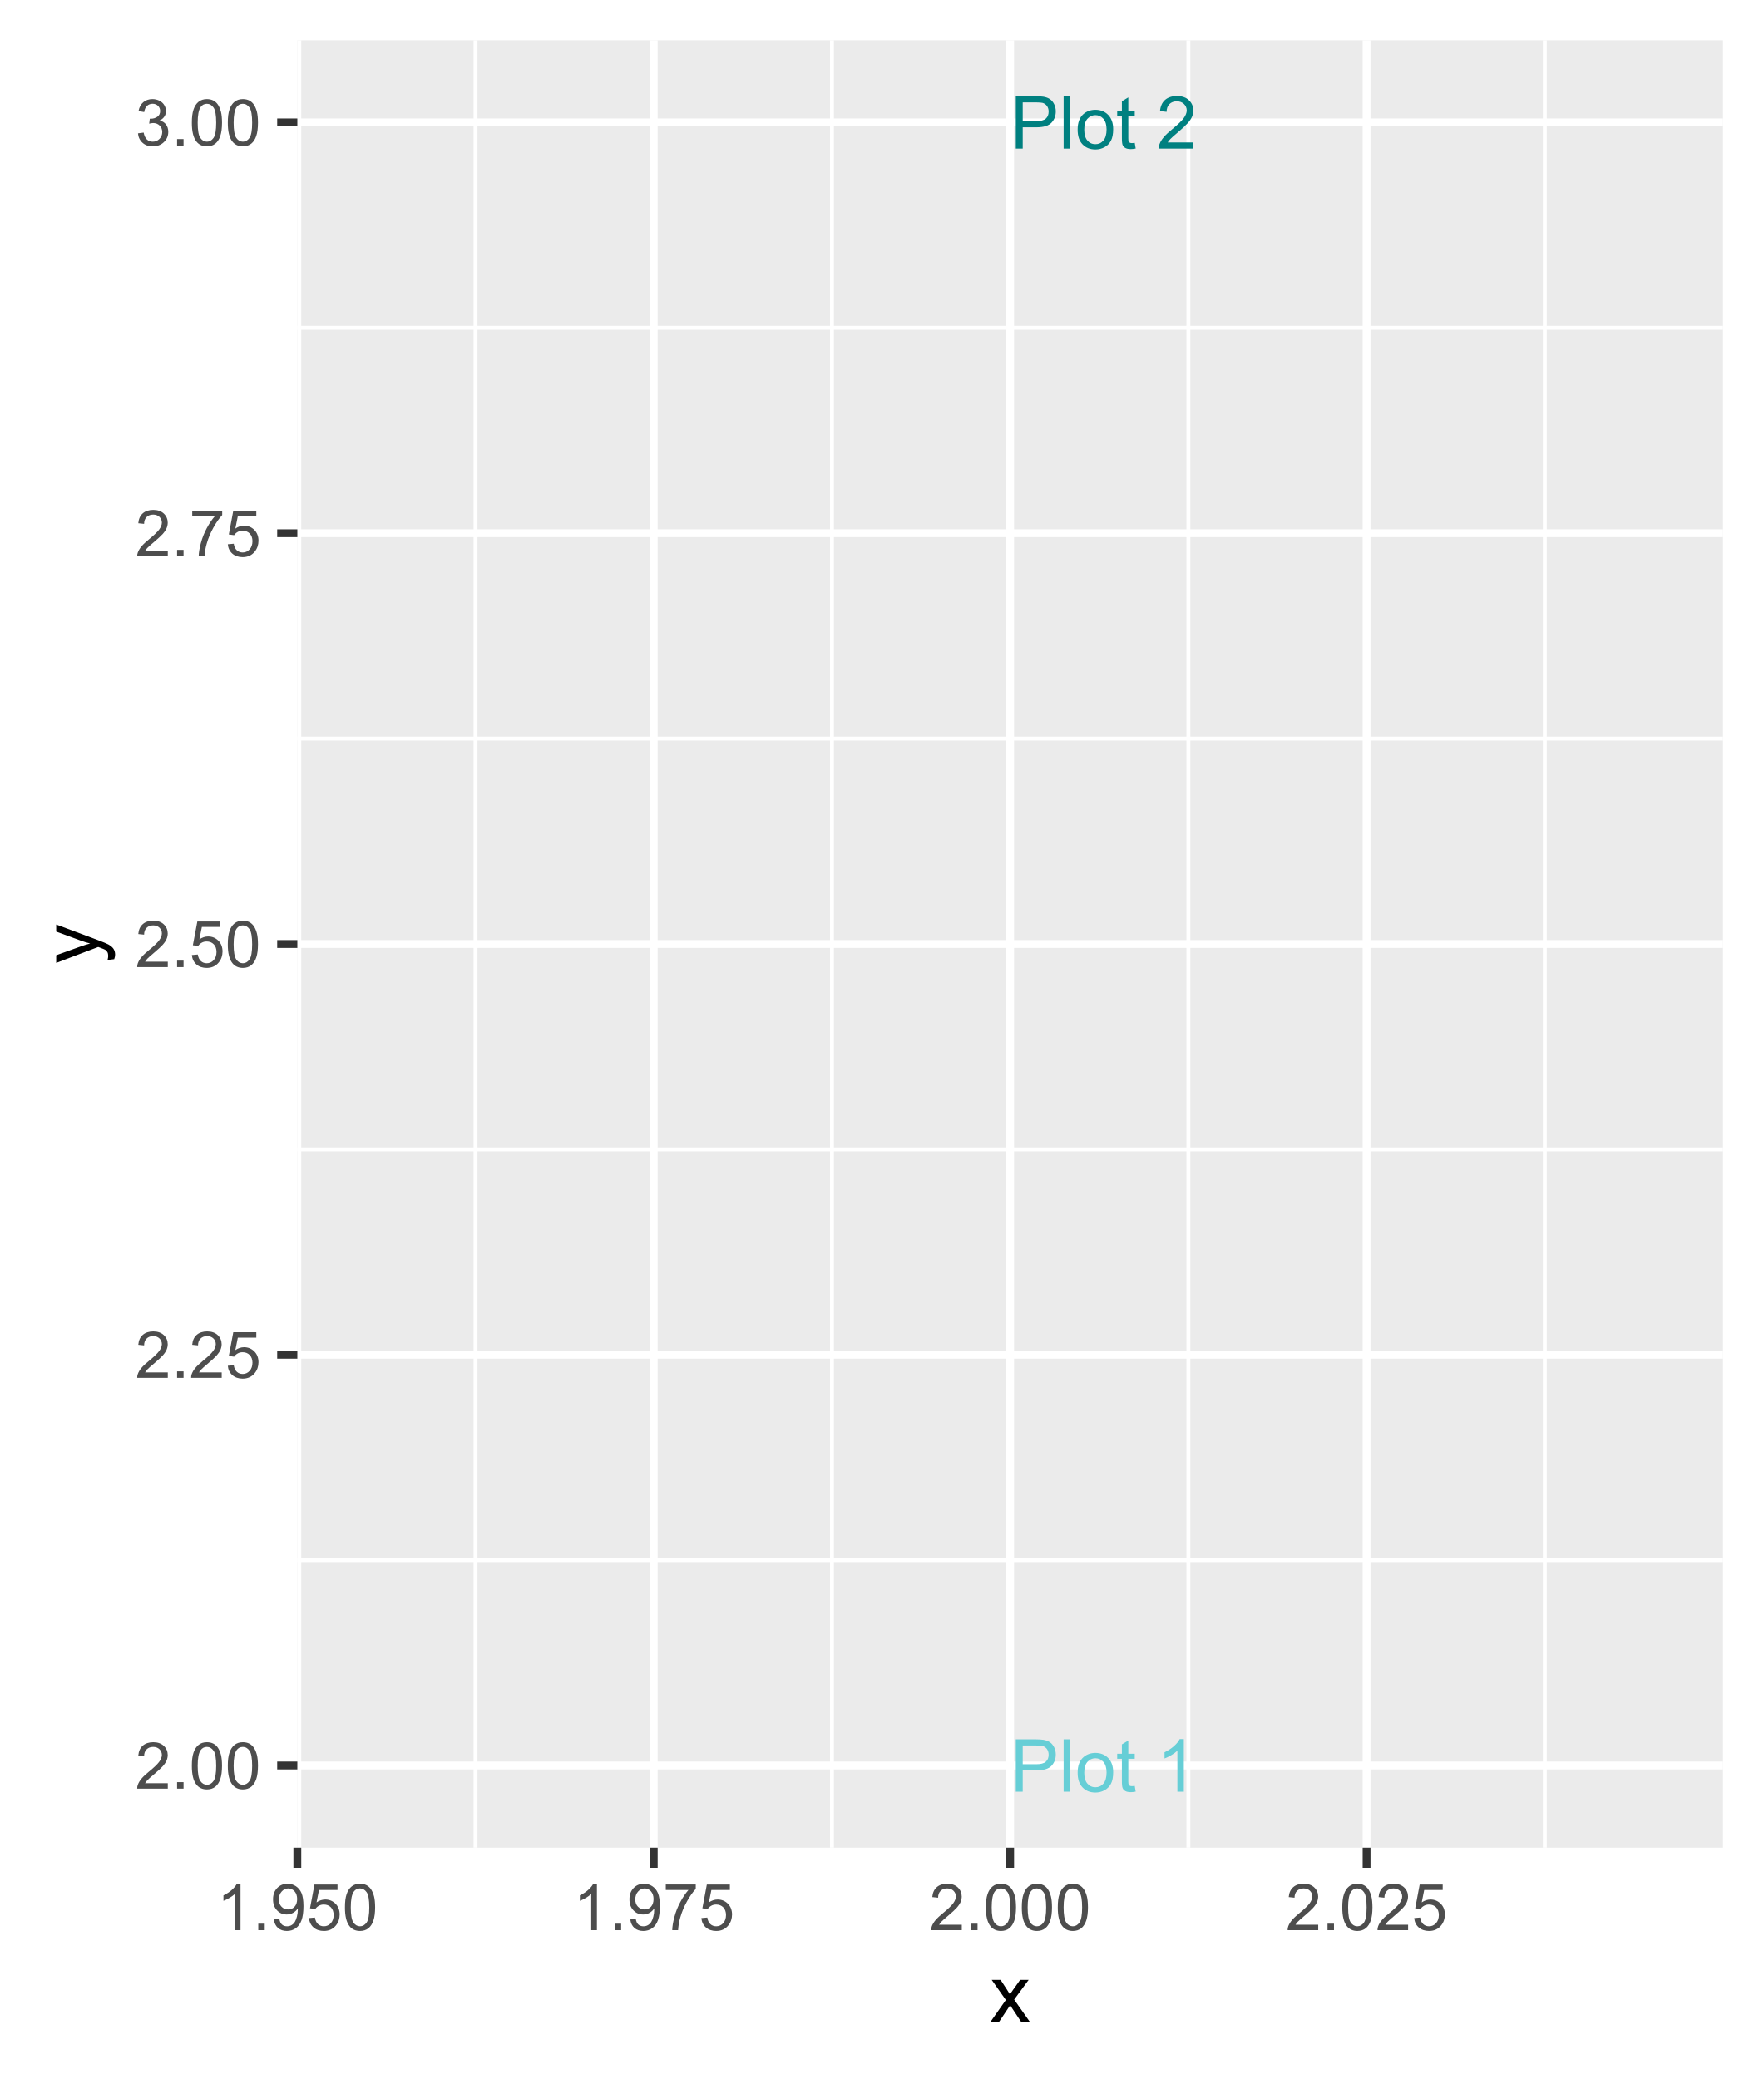
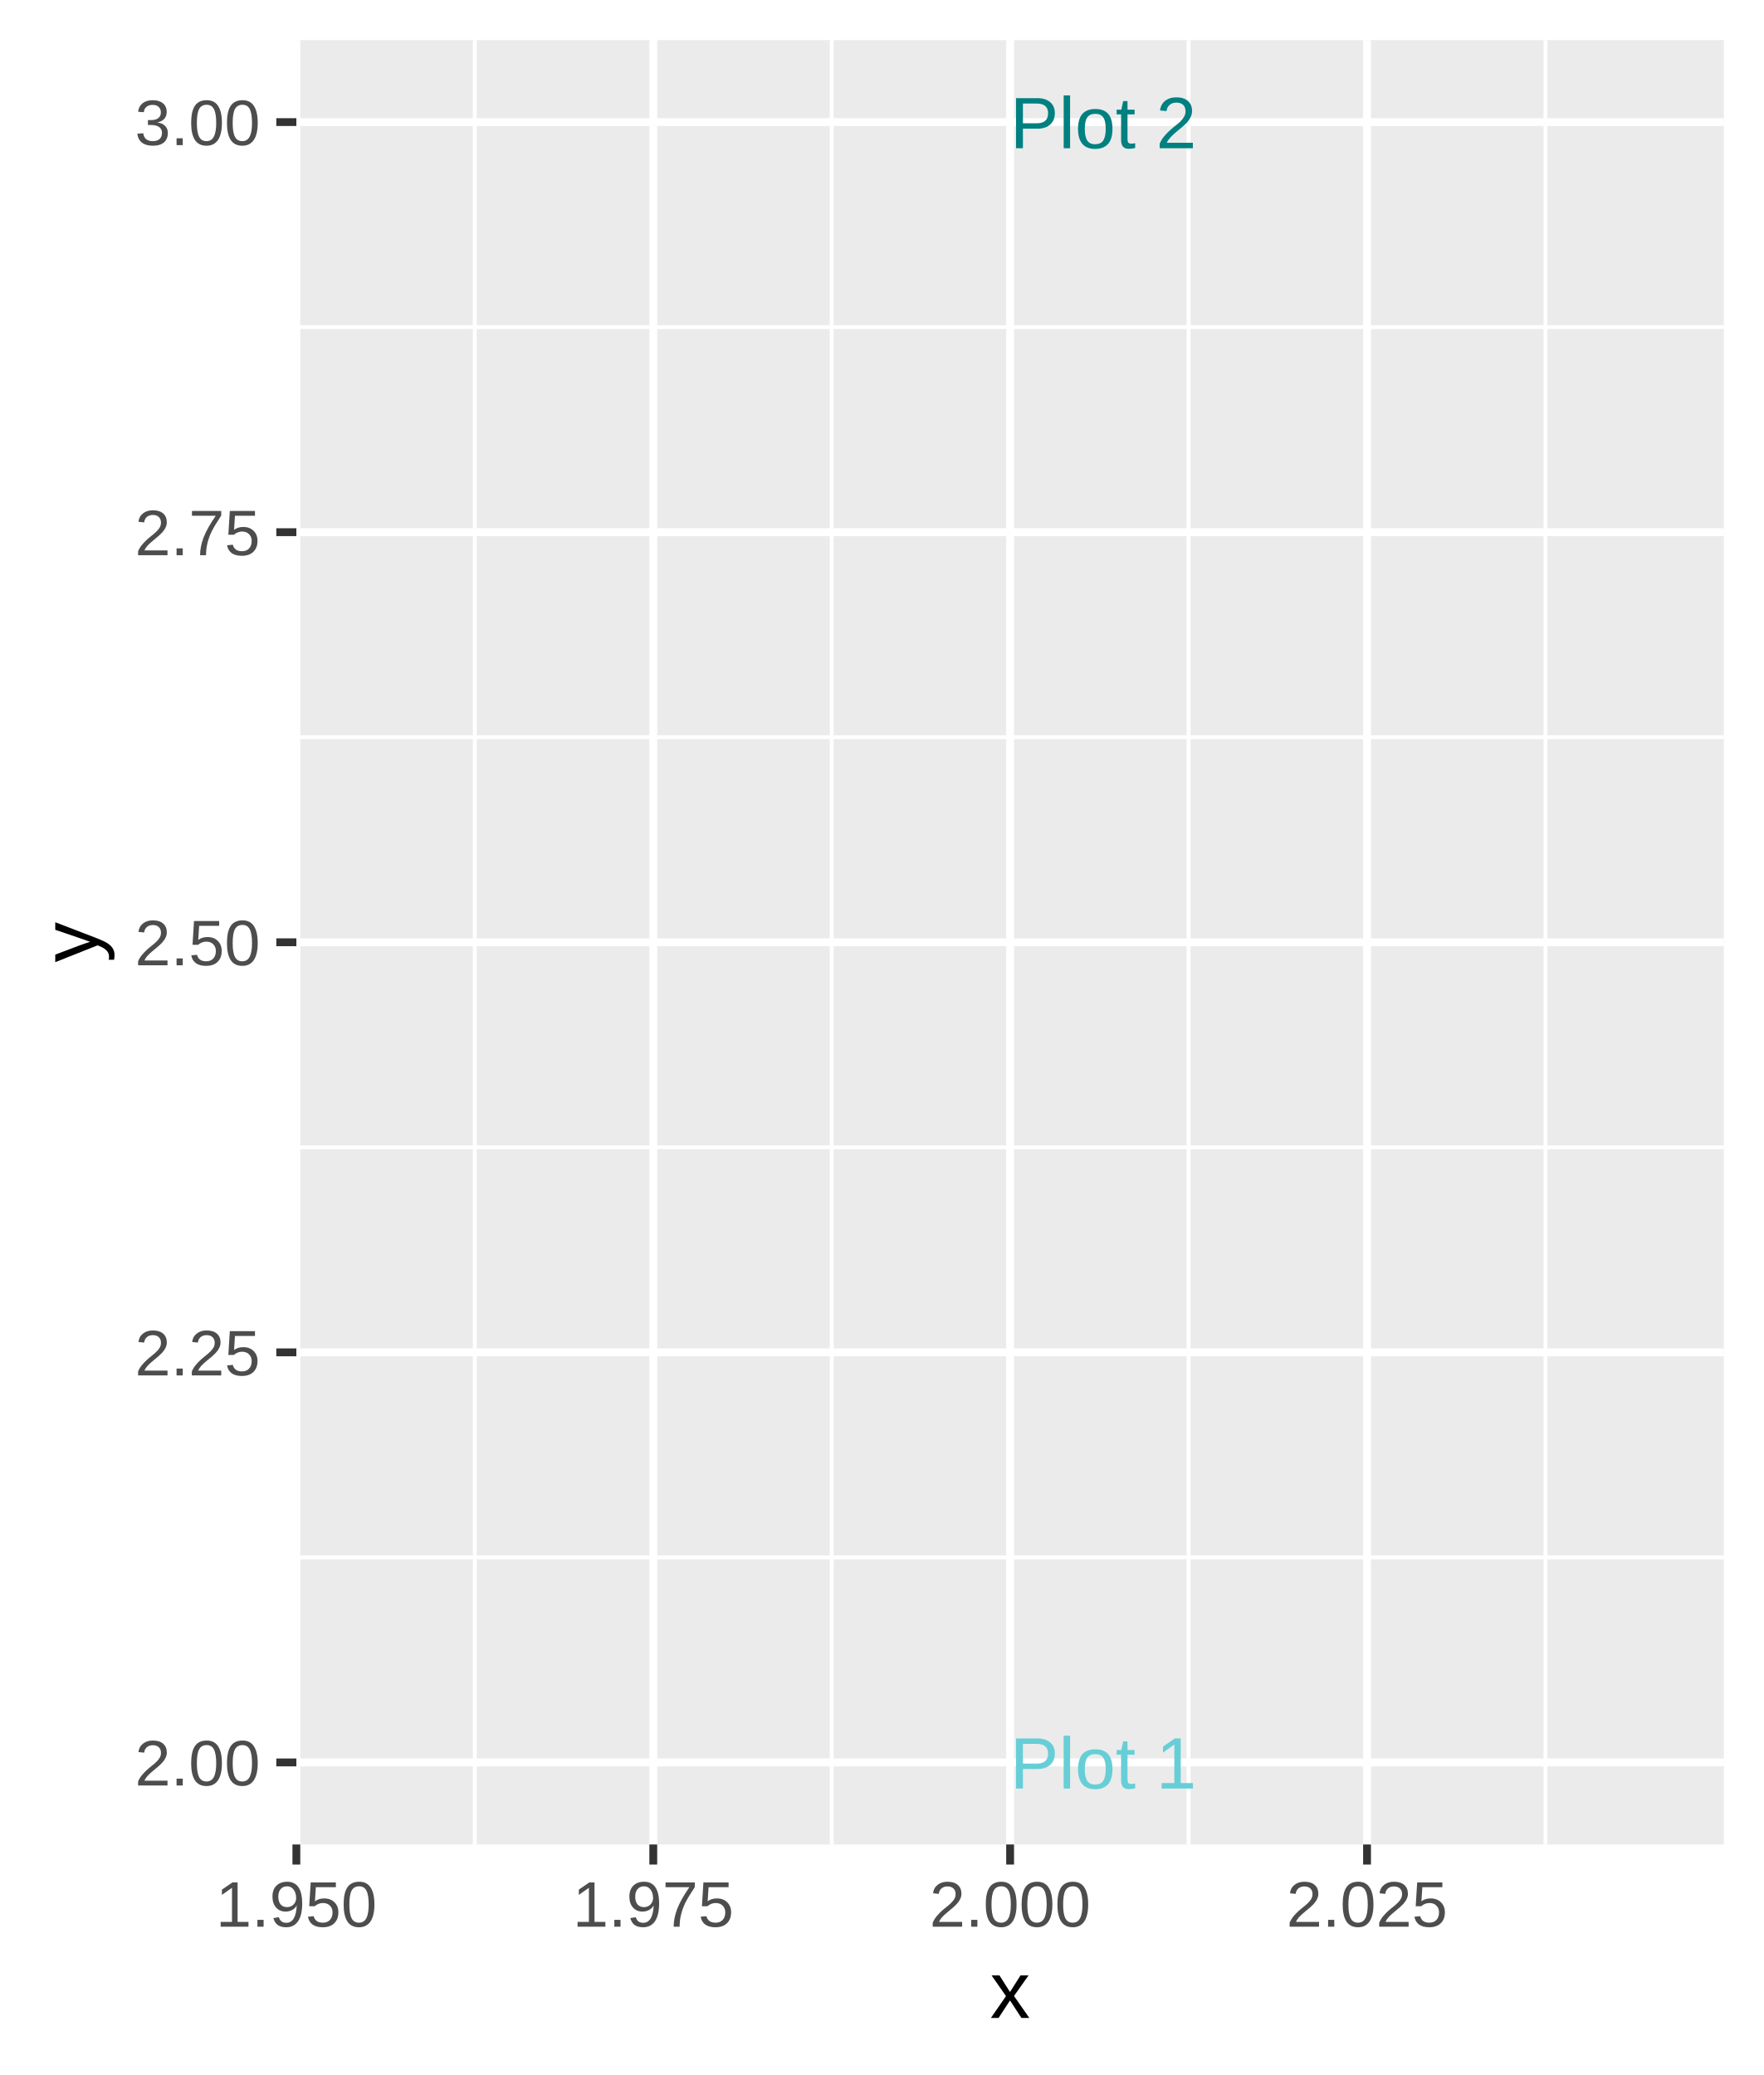
- <svg xmlns="http://www.w3.org/2000/svg" xmlns:xlink="http://www.w3.org/1999/xlink" width="240pt" height="283pt" viewBox="0 0 240 283" version="1.1">
+ <svg xmlns="http://www.w3.org/2000/svg" class="svglite" width="240.94pt" height="283.46pt" viewBox="0 0 240.94 283.46">
  <defs>
-     <g>
-       <symbol overflow="visible" id="glyph0-0">
-         <path style="stroke:none;" d="M 1.246 0 L 1.246 -6.223 L 6.223 -6.223 L 6.223 0 Z M 1.402 -0.156 L 6.07 -0.156 L 6.07 -6.07 L 1.402 -6.07 Z M 1.402 -0.156 " />
-       </symbol>
-       <symbol overflow="visible" id="glyph0-1">
-         <path style="stroke:none;" d="M 0.77 0 L 0.77 -7.129 L 3.457 -7.129 C 3.93 -7.125 4.289 -7.102 4.543 -7.059 C 4.887 -7 5.18 -6.891 5.422 -6.727 C 5.656 -6.562 5.848 -6.332 5.992 -6.039 C 6.137 -5.742 6.211 -5.418 6.211 -5.066 C 6.211 -4.457 6.016 -3.945 5.629 -3.527 C 5.242 -3.105 4.547 -2.895 3.539 -2.898 L 1.711 -2.898 L 1.711 0 Z M 1.711 -3.738 L 3.555 -3.738 C 4.16 -3.738 4.594 -3.852 4.852 -4.078 C 5.109 -4.305 5.238 -4.625 5.238 -5.039 C 5.238 -5.336 5.16 -5.59 5.012 -5.801 C 4.855 -6.012 4.656 -6.152 4.414 -6.223 C 4.25 -6.266 3.957 -6.285 3.535 -6.289 L 1.711 -6.289 Z M 1.711 -3.738 " />
-       </symbol>
-       <symbol overflow="visible" id="glyph0-2">
-         <path style="stroke:none;" d="M 0.637 0 L 0.637 -7.129 L 1.512 -7.129 L 1.512 0 Z M 0.637 0 " />
-       </symbol>
-       <symbol overflow="visible" id="glyph0-3">
-         <path style="stroke:none;" d="M 0.332 -2.582 C 0.328 -3.535 0.594 -4.242 1.129 -4.707 C 1.57 -5.086 2.113 -5.277 2.754 -5.281 C 3.461 -5.277 4.039 -5.047 4.492 -4.582 C 4.941 -4.117 5.168 -3.473 5.168 -2.656 C 5.168 -1.984 5.066 -1.461 4.867 -1.086 C 4.668 -0.703 4.379 -0.41 4 -0.199 C 3.617 0.012 3.203 0.117 2.754 0.117 C 2.027 0.117 1.441 -0.113 1 -0.578 C 0.551 -1.039 0.328 -1.707 0.332 -2.582 Z M 1.23 -2.582 C 1.23 -1.918 1.375 -1.422 1.664 -1.094 C 1.953 -0.762 2.316 -0.598 2.754 -0.602 C 3.184 -0.598 3.543 -0.762 3.836 -1.098 C 4.121 -1.426 4.266 -1.93 4.27 -2.609 C 4.266 -3.246 4.121 -3.73 3.832 -4.062 C 3.543 -4.387 3.184 -4.551 2.754 -4.555 C 2.316 -4.551 1.953 -4.387 1.664 -4.062 C 1.375 -3.734 1.23 -3.242 1.23 -2.582 Z M 1.23 -2.582 " />
-       </symbol>
-       <symbol overflow="visible" id="glyph0-4">
-         <path style="stroke:none;" d="M 2.566 -0.781 L 2.695 -0.008 C 2.445 0.043 2.223 0.062 2.031 0.066 C 1.711 0.062 1.465 0.016 1.293 -0.082 C 1.117 -0.184 0.992 -0.312 0.922 -0.477 C 0.848 -0.637 0.812 -0.984 0.816 -1.512 L 0.816 -4.484 L 0.176 -4.484 L 0.176 -5.164 L 0.816 -5.164 L 0.816 -6.441 L 1.688 -6.969 L 1.688 -5.164 L 2.566 -5.164 L 2.566 -4.484 L 1.688 -4.484 L 1.688 -1.465 C 1.688 -1.215 1.703 -1.051 1.734 -0.98 C 1.766 -0.906 1.812 -0.852 1.883 -0.812 C 1.949 -0.77 2.051 -0.75 2.184 -0.75 C 2.277 -0.75 2.406 -0.758 2.566 -0.781 Z M 2.566 -0.781 " />
-       </symbol>
-       <symbol overflow="visible" id="glyph0-5">
-         <path style="stroke:none;" d="" />
-       </symbol>
-       <symbol overflow="visible" id="glyph0-6">
-         <path style="stroke:none;" d="M 3.711 0 L 2.836 0 L 2.836 -5.578 C 2.625 -5.375 2.348 -5.172 2.004 -4.973 C 1.66 -4.77 1.352 -4.621 1.086 -4.523 L 1.086 -5.367 C 1.57 -5.598 2 -5.875 2.367 -6.203 C 2.734 -6.527 2.992 -6.844 3.145 -7.156 L 3.711 -7.156 Z M 3.711 0 " />
-       </symbol>
-       <symbol overflow="visible" id="glyph0-7">
-         <path style="stroke:none;" d="M 5.012 -0.84 L 5.012 0 L 0.301 0 C 0.293 -0.211 0.328 -0.414 0.402 -0.609 C 0.52 -0.93 0.711 -1.242 0.977 -1.555 C 1.238 -1.863 1.621 -2.227 2.125 -2.637 C 2.895 -3.27 3.418 -3.77 3.695 -4.145 C 3.965 -4.512 4.102 -4.863 4.105 -5.199 C 4.102 -5.543 3.977 -5.836 3.73 -6.074 C 3.48 -6.312 3.156 -6.434 2.762 -6.434 C 2.336 -6.434 2 -6.305 1.75 -6.055 C 1.496 -5.797 1.367 -5.449 1.367 -5.004 L 0.469 -5.098 C 0.527 -5.766 0.758 -6.273 1.16 -6.629 C 1.562 -6.977 2.102 -7.152 2.781 -7.156 C 3.465 -7.152 4.008 -6.965 4.406 -6.586 C 4.805 -6.207 5.004 -5.738 5.004 -5.18 C 5.004 -4.891 4.945 -4.609 4.828 -4.336 C 4.711 -4.062 4.516 -3.773 4.246 -3.469 C 3.973 -3.164 3.523 -2.742 2.898 -2.211 C 2.371 -1.766 2.035 -1.469 1.887 -1.312 C 1.738 -1.156 1.613 -0.996 1.516 -0.84 Z M 5.012 -0.84 " />
-       </symbol>
-       <symbol overflow="visible" id="glyph1-0">
-         <path style="stroke:none;" d="M 1.102 0 L 1.102 -5.5 L 5.5 -5.5 L 5.5 0 Z M 1.238 -0.137 L 5.363 -0.137 L 5.363 -5.363 L 1.238 -5.363 Z M 1.238 -0.137 " />
-       </symbol>
-       <symbol overflow="visible" id="glyph1-1">
-         <path style="stroke:none;" d="M 4.43 -0.742 L 4.43 0 L 0.266 0 C 0.258 -0.188 0.289 -0.367 0.355 -0.539 C 0.461 -0.82 0.629 -1.098 0.863 -1.375 C 1.094 -1.648 1.434 -1.965 1.879 -2.328 C 2.562 -2.887 3.023 -3.332 3.266 -3.664 C 3.5 -3.988 3.621 -4.301 3.625 -4.594 C 3.621 -4.898 3.512 -5.156 3.297 -5.367 C 3.074 -5.578 2.789 -5.684 2.441 -5.684 C 2.066 -5.684 1.77 -5.57 1.547 -5.348 C 1.32 -5.125 1.207 -4.816 1.207 -4.422 L 0.414 -4.504 C 0.465 -5.094 0.668 -5.543 1.027 -5.855 C 1.379 -6.164 1.855 -6.32 2.457 -6.324 C 3.059 -6.32 3.539 -6.152 3.891 -5.82 C 4.242 -5.484 4.418 -5.07 4.422 -4.578 C 4.418 -4.32 4.367 -4.074 4.266 -3.832 C 4.164 -3.59 3.992 -3.332 3.754 -3.062 C 3.512 -2.793 3.113 -2.426 2.562 -1.957 C 2.094 -1.566 1.797 -1.301 1.664 -1.16 C 1.531 -1.02 1.422 -0.879 1.34 -0.742 Z M 4.43 -0.742 " />
-       </symbol>
-       <symbol overflow="visible" id="glyph1-2">
-         <path style="stroke:none;" d="M 0.801 0 L 0.801 -0.883 L 1.68 -0.883 L 1.68 0 Z M 0.801 0 " />
-       </symbol>
-       <symbol overflow="visible" id="glyph1-3">
-         <path style="stroke:none;" d="M 0.367 -3.105 C 0.363 -3.848 0.438 -4.445 0.594 -4.902 C 0.742 -5.355 0.973 -5.707 1.277 -5.953 C 1.578 -6.199 1.957 -6.32 2.418 -6.324 C 2.754 -6.32 3.051 -6.254 3.309 -6.121 C 3.562 -5.984 3.773 -5.789 3.938 -5.531 C 4.102 -5.273 4.23 -4.961 4.328 -4.594 C 4.422 -4.227 4.469 -3.73 4.473 -3.105 C 4.469 -2.367 4.395 -1.77 4.242 -1.316 C 4.09 -0.859 3.863 -0.508 3.562 -0.262 C 3.258 -0.016 2.875 0.105 2.418 0.109 C 1.809 0.105 1.332 -0.109 0.988 -0.547 C 0.57 -1.066 0.363 -1.922 0.367 -3.105 Z M 1.16 -3.105 C 1.16 -2.07 1.281 -1.379 1.523 -1.039 C 1.766 -0.695 2.062 -0.527 2.418 -0.527 C 2.773 -0.527 3.074 -0.699 3.316 -1.043 C 3.559 -1.387 3.68 -2.074 3.68 -3.105 C 3.68 -4.145 3.559 -4.832 3.316 -5.172 C 3.074 -5.512 2.77 -5.684 2.41 -5.684 C 2.051 -5.684 1.77 -5.531 1.559 -5.234 C 1.293 -4.844 1.16 -4.137 1.16 -3.105 Z M 1.16 -3.105 " />
-       </symbol>
-       <symbol overflow="visible" id="glyph1-4">
-         <path style="stroke:none;" d="M 0.367 -1.648 L 1.176 -1.719 C 1.234 -1.32 1.375 -1.023 1.594 -0.824 C 1.812 -0.625 2.078 -0.527 2.391 -0.527 C 2.762 -0.527 3.074 -0.668 3.336 -0.949 C 3.59 -1.23 3.719 -1.602 3.723 -2.066 C 3.719 -2.504 3.594 -2.852 3.348 -3.109 C 3.098 -3.363 2.773 -3.492 2.375 -3.492 C 2.125 -3.492 1.902 -3.434 1.703 -3.32 C 1.5 -3.207 1.344 -3.062 1.23 -2.883 L 0.504 -2.977 L 1.113 -6.215 L 4.246 -6.215 L 4.246 -5.473 L 1.73 -5.473 L 1.391 -3.781 C 1.766 -4.039 2.164 -4.172 2.582 -4.176 C 3.129 -4.172 3.594 -3.98 3.973 -3.605 C 4.352 -3.223 4.539 -2.734 4.543 -2.137 C 4.539 -1.562 4.375 -1.07 4.043 -0.656 C 3.637 -0.148 3.086 0.105 2.391 0.109 C 1.816 0.105 1.348 -0.051 0.984 -0.371 C 0.621 -0.691 0.414 -1.117 0.367 -1.648 Z M 0.367 -1.648 " />
-       </symbol>
-       <symbol overflow="visible" id="glyph1-5">
-         <path style="stroke:none;" d="M 0.418 -5.473 L 0.418 -6.219 L 4.496 -6.219 L 4.496 -5.617 C 4.09 -5.188 3.691 -4.621 3.301 -3.914 C 2.902 -3.203 2.602 -2.473 2.391 -1.73 C 2.234 -1.199 2.133 -0.625 2.094 0 L 1.297 0 C 1.305 -0.492 1.402 -1.09 1.59 -1.793 C 1.773 -2.496 2.043 -3.172 2.391 -3.824 C 2.738 -4.477 3.109 -5.027 3.504 -5.473 Z M 0.418 -5.473 " />
-       </symbol>
-       <symbol overflow="visible" id="glyph1-6">
-         <path style="stroke:none;" d="M 0.371 -1.664 L 1.145 -1.766 C 1.23 -1.324 1.383 -1.008 1.598 -0.816 C 1.809 -0.621 2.066 -0.527 2.375 -0.527 C 2.734 -0.527 3.043 -0.652 3.297 -0.906 C 3.547 -1.156 3.672 -1.469 3.676 -1.844 C 3.672 -2.195 3.555 -2.488 3.324 -2.719 C 3.09 -2.949 2.797 -3.062 2.441 -3.066 C 2.293 -3.062 2.109 -3.035 1.895 -2.98 L 1.98 -3.66 C 2.031 -3.652 2.07 -3.648 2.105 -3.652 C 2.434 -3.648 2.73 -3.734 2.996 -3.91 C 3.254 -4.078 3.387 -4.344 3.391 -4.703 C 3.387 -4.984 3.289 -5.219 3.102 -5.406 C 2.906 -5.59 2.66 -5.684 2.359 -5.688 C 2.055 -5.684 1.805 -5.59 1.605 -5.402 C 1.402 -5.215 1.273 -4.93 1.219 -4.555 L 0.445 -4.691 C 0.539 -5.207 0.754 -5.609 1.09 -5.895 C 1.426 -6.18 1.844 -6.32 2.344 -6.324 C 2.688 -6.32 3.004 -6.246 3.293 -6.102 C 3.582 -5.953 3.801 -5.754 3.953 -5.5 C 4.105 -5.242 4.184 -4.973 4.184 -4.688 C 4.184 -4.414 4.109 -4.164 3.965 -3.945 C 3.816 -3.719 3.602 -3.543 3.316 -3.41 C 3.688 -3.324 3.977 -3.145 4.184 -2.875 C 4.391 -2.602 4.492 -2.262 4.496 -1.859 C 4.492 -1.305 4.293 -0.84 3.895 -0.461 C 3.492 -0.078 2.984 0.109 2.371 0.113 C 1.816 0.109 1.355 -0.051 0.992 -0.379 C 0.625 -0.707 0.418 -1.137 0.371 -1.664 Z M 0.371 -1.664 " />
-       </symbol>
-       <symbol overflow="visible" id="glyph1-7">
-         <path style="stroke:none;" d="M 3.277 0 L 2.504 0 L 2.504 -4.93 C 2.316 -4.75 2.074 -4.574 1.773 -4.395 C 1.469 -4.215 1.195 -4.082 0.957 -3.996 L 0.957 -4.742 C 1.387 -4.941 1.766 -5.188 2.09 -5.48 C 2.414 -5.77 2.645 -6.051 2.781 -6.324 L 3.277 -6.324 Z M 3.277 0 " />
-       </symbol>
-       <symbol overflow="visible" id="glyph1-8">
-         <path style="stroke:none;" d="M 0.48 -1.457 L 1.227 -1.527 C 1.285 -1.172 1.406 -0.918 1.586 -0.762 C 1.762 -0.605 1.988 -0.527 2.27 -0.527 C 2.504 -0.527 2.715 -0.582 2.895 -0.691 C 3.074 -0.801 3.219 -0.945 3.336 -1.129 C 3.445 -1.309 3.543 -1.555 3.621 -1.863 C 3.699 -2.172 3.738 -2.484 3.738 -2.809 C 3.738 -2.84 3.734 -2.895 3.734 -2.965 C 3.578 -2.715 3.367 -2.512 3.102 -2.363 C 2.828 -2.207 2.539 -2.133 2.23 -2.137 C 1.707 -2.133 1.266 -2.32 0.906 -2.703 C 0.543 -3.078 0.363 -3.578 0.367 -4.199 C 0.363 -4.836 0.551 -5.348 0.93 -5.738 C 1.305 -6.125 1.777 -6.32 2.348 -6.324 C 2.754 -6.32 3.129 -6.211 3.469 -5.992 C 3.809 -5.77 4.066 -5.457 4.242 -5.051 C 4.418 -4.641 4.504 -4.047 4.508 -3.277 C 4.504 -2.469 4.418 -1.828 4.246 -1.355 C 4.07 -0.875 3.809 -0.512 3.465 -0.266 C 3.117 -0.016 2.715 0.105 2.25 0.109 C 1.758 0.105 1.355 -0.027 1.043 -0.301 C 0.73 -0.574 0.543 -0.961 0.48 -1.457 Z M 3.648 -4.238 C 3.645 -4.676 3.527 -5.027 3.293 -5.293 C 3.055 -5.551 2.77 -5.684 2.441 -5.684 C 2.094 -5.684 1.793 -5.543 1.543 -5.262 C 1.285 -4.98 1.16 -4.617 1.16 -4.172 C 1.16 -3.77 1.281 -3.441 1.523 -3.195 C 1.766 -2.941 2.062 -2.816 2.418 -2.82 C 2.773 -2.816 3.066 -2.941 3.301 -3.195 C 3.527 -3.441 3.645 -3.789 3.648 -4.238 Z M 3.648 -4.238 " />
-       </symbol>
-       <symbol overflow="visible" id="glyph2-0">
-         <path style="stroke:none;" d="M 1.375 0 L 1.375 -6.875 L 6.875 -6.875 L 6.875 0 Z M 1.547 -0.172 L 6.703 -0.172 L 6.703 -6.703 L 1.547 -6.703 Z M 1.547 -0.172 " />
-       </symbol>
-       <symbol overflow="visible" id="glyph2-1">
-         <path style="stroke:none;" d="M 0.082 0 L 2.164 -2.965 L 0.234 -5.703 L 1.445 -5.703 L 2.32 -4.367 C 2.484 -4.109 2.617 -3.898 2.719 -3.727 C 2.875 -3.961 3.02 -4.168 3.152 -4.355 L 4.113 -5.703 L 5.27 -5.703 L 3.297 -3.02 L 5.418 0 L 4.234 0 L 3.062 -1.773 L 2.75 -2.25 L 1.25 0 Z M 0.082 0 " />
-       </symbol>
-       <symbol overflow="visible" id="glyph3-0">
-         <path style="stroke:none;" d="M 0 -1.375 L -6.875 -1.375 L -6.875 -6.875 L 0 -6.875 Z M -0.172 -1.547 L -0.172 -6.703 L -6.703 -6.703 L -6.703 -1.547 Z M -0.172 -1.547 " />
-       </symbol>
-       <symbol overflow="visible" id="glyph3-1">
-         <path style="stroke:none;" d="M 2.195 -0.684 L 1.289 -0.574 C 1.344 -0.785 1.371 -0.969 1.375 -1.129 C 1.371 -1.34 1.336 -1.512 1.266 -1.641 C 1.195 -1.77 1.094 -1.875 0.969 -1.961 C 0.867 -2.02 0.629 -2.117 0.246 -2.258 C 0.191 -2.27 0.113 -2.301 0.012 -2.344 L -5.703 -0.176 L -5.703 -1.219 L -2.402 -2.406 C -1.98 -2.559 -1.539 -2.695 -1.078 -2.82 C -1.523 -2.926 -1.957 -3.059 -2.379 -3.219 L -5.703 -4.438 L -5.703 -5.402 L 0.098 -3.234 C 0.719 -3 1.148 -2.816 1.391 -2.691 C 1.707 -2.516 1.941 -2.32 2.094 -2.098 C 2.238 -1.875 2.312 -1.609 2.316 -1.305 C 2.312 -1.117 2.273 -0.91 2.195 -0.684 Z M 2.195 -0.684 " />
-       </symbol>
-     </g>
-     <clipPath id="clip1">
-       <path d="M 40.469 5.48 L 234.523 5.48 L 234.523 251.512 L 40.469 251.512 Z M 40.469 5.48 " />
-     </clipPath>
-     <clipPath id="clip2">
-       <path d="M 40.469 212 L 234.523 212 L 234.523 213 L 40.469 213 Z M 40.469 212 " />
-     </clipPath>
-     <clipPath id="clip3">
-       <path d="M 40.469 156 L 234.523 156 L 234.523 157 L 40.469 157 Z M 40.469 156 " />
-     </clipPath>
-     <clipPath id="clip4">
-       <path d="M 40.469 100 L 234.523 100 L 234.523 101 L 40.469 101 Z M 40.469 100 " />
-     </clipPath>
-     <clipPath id="clip5">
-       <path d="M 40.469 44 L 234.523 44 L 234.523 45 L 40.469 45 Z M 40.469 44 " />
-     </clipPath>
-     <clipPath id="clip6">
-       <path d="M 64 5.48 L 65 5.48 L 65 251.512 L 64 251.512 Z M 64 5.48 " />
-     </clipPath>
-     <clipPath id="clip7">
-       <path d="M 112 5.48 L 114 5.48 L 114 251.512 L 112 251.512 Z M 112 5.48 " />
-     </clipPath>
-     <clipPath id="clip8">
-       <path d="M 161 5.48 L 163 5.48 L 163 251.512 L 161 251.512 Z M 161 5.48 " />
-     </clipPath>
-     <clipPath id="clip9">
-       <path d="M 210 5.48 L 211 5.48 L 211 251.512 L 210 251.512 Z M 210 5.48 " />
-     </clipPath>
-     <clipPath id="clip10">
-       <path d="M 40.469 239 L 234.523 239 L 234.523 241 L 40.469 241 Z M 40.469 239 " />
-     </clipPath>
-     <clipPath id="clip11">
-       <path d="M 40.469 183 L 234.523 183 L 234.523 185 L 40.469 185 Z M 40.469 183 " />
-     </clipPath>
-     <clipPath id="clip12">
-       <path d="M 40.469 127 L 234.523 127 L 234.523 130 L 40.469 130 Z M 40.469 127 " />
-     </clipPath>
-     <clipPath id="clip13">
-       <path d="M 40.469 72 L 234.523 72 L 234.523 74 L 40.469 74 Z M 40.469 72 " />
-     </clipPath>
-     <clipPath id="clip14">
-       <path d="M 40.469 16 L 234.523 16 L 234.523 18 L 40.469 18 Z M 40.469 16 " />
-     </clipPath>
-     <clipPath id="clip15">
-       <path d="M 40.469 5.48 L 42 5.48 L 42 251.512 L 40.469 251.512 Z M 40.469 5.48 " />
-     </clipPath>
-     <clipPath id="clip16">
-       <path d="M 88 5.48 L 90 5.48 L 90 251.512 L 88 251.512 Z M 88 5.48 " />
-     </clipPath>
-     <clipPath id="clip17">
-       <path d="M 136 5.48 L 139 5.48 L 139 251.512 L 136 251.512 Z M 136 5.48 " />
-     </clipPath>
-     <clipPath id="clip18">
-       <path d="M 185 5.48 L 187 5.48 L 187 251.512 L 185 251.512 Z M 185 5.48 " />
+     <style type="text/css">
+     .svglite line, .svglite polyline, .svglite polygon, .svglite path, .svglite rect, .svglite circle {
+       fill: none;
+       stroke: #000000;
+       stroke-linecap: round;
+       stroke-linejoin: round;
+       stroke-miterlimit: 10.00;
+     }
+     .svglite text {
+       white-space: pre;
+     }
+   </style>
+   </defs>
+   <rect width="100%" height="100%" style="stroke: none; fill: #FFFFFF;" />
+   <defs>
+     <clipPath id="cpMC4wMHwyNDAuOTR8MC4wMHwyODMuNDY=">
+       <rect x="0.00" y="0.00" width="240.94" height="283.46" />
    </clipPath>
  </defs>
-   <g id="surface1">
-     <rect x="0" y="0" width="240" height="283" style="fill:rgb(100%,100%,100%);fill-opacity:1;stroke:none;" />
-     <rect x="0" y="0" width="240" height="283" style="fill:rgb(100%,100%,100%);fill-opacity:1;stroke:none;" />
-     <path style="fill:none;stroke-width:1.067;stroke-linecap:round;stroke-linejoin:round;stroke:rgb(100%,100%,100%);stroke-opacity:1;stroke-miterlimit:10;" d="M 0 283 L 240 283 L 240 0 L 0 0 Z M 0 283 " />
-     <g clip-path="url(#clip1)" clip-rule="nonzero">
-       <path style=" stroke:none;fill-rule:nonzero;fill:rgb(92.157%,92.157%,92.157%);fill-opacity:1;" d="M 40.469 251.508 L 234.523 251.508 L 234.523 5.477 L 40.469 5.477 Z M 40.469 251.508 " />
-     </g>
-     <g clip-path="url(#clip2)" clip-rule="nonzero">
-       <path style="fill:none;stroke-width:0.533;stroke-linecap:butt;stroke-linejoin:round;stroke:rgb(100%,100%,100%);stroke-opacity:1;stroke-miterlimit:10;" d="M 40.469 212.367 L 234.52 212.367 " />
-     </g>
-     <g clip-path="url(#clip3)" clip-rule="nonzero">
-       <path style="fill:none;stroke-width:0.533;stroke-linecap:butt;stroke-linejoin:round;stroke:rgb(100%,100%,100%);stroke-opacity:1;stroke-miterlimit:10;" d="M 40.469 156.453 L 234.52 156.453 " />
-     </g>
-     <g clip-path="url(#clip4)" clip-rule="nonzero">
-       <path style="fill:none;stroke-width:0.533;stroke-linecap:butt;stroke-linejoin:round;stroke:rgb(100%,100%,100%);stroke-opacity:1;stroke-miterlimit:10;" d="M 40.469 100.535 L 234.52 100.535 " />
-     </g>
-     <g clip-path="url(#clip5)" clip-rule="nonzero">
-       <path style="fill:none;stroke-width:0.533;stroke-linecap:butt;stroke-linejoin:round;stroke:rgb(100%,100%,100%);stroke-opacity:1;stroke-miterlimit:10;" d="M 40.469 44.621 L 234.52 44.621 " />
-     </g>
-     <g clip-path="url(#clip6)" clip-rule="nonzero">
-       <path style="fill:none;stroke-width:0.533;stroke-linecap:butt;stroke-linejoin:round;stroke:rgb(100%,100%,100%);stroke-opacity:1;stroke-miterlimit:10;" d="M 64.723 251.508 L 64.723 5.48 " />
-     </g>
-     <g clip-path="url(#clip7)" clip-rule="nonzero">
-       <path style="fill:none;stroke-width:0.533;stroke-linecap:butt;stroke-linejoin:round;stroke:rgb(100%,100%,100%);stroke-opacity:1;stroke-miterlimit:10;" d="M 113.238 251.508 L 113.238 5.48 " />
-     </g>
-     <g clip-path="url(#clip8)" clip-rule="nonzero">
-       <path style="fill:none;stroke-width:0.533;stroke-linecap:butt;stroke-linejoin:round;stroke:rgb(100%,100%,100%);stroke-opacity:1;stroke-miterlimit:10;" d="M 161.75 251.508 L 161.75 5.48 " />
-     </g>
-     <g clip-path="url(#clip9)" clip-rule="nonzero">
-       <path style="fill:none;stroke-width:0.533;stroke-linecap:butt;stroke-linejoin:round;stroke:rgb(100%,100%,100%);stroke-opacity:1;stroke-miterlimit:10;" d="M 210.266 251.508 L 210.266 5.48 " />
-     </g>
-     <g clip-path="url(#clip10)" clip-rule="nonzero">
-       <path style="fill:none;stroke-width:1.067;stroke-linecap:butt;stroke-linejoin:round;stroke:rgb(100%,100%,100%);stroke-opacity:1;stroke-miterlimit:10;" d="M 40.469 240.324 L 234.52 240.324 " />
-     </g>
-     <g clip-path="url(#clip11)" clip-rule="nonzero">
-       <path style="fill:none;stroke-width:1.067;stroke-linecap:butt;stroke-linejoin:round;stroke:rgb(100%,100%,100%);stroke-opacity:1;stroke-miterlimit:10;" d="M 40.469 184.41 L 234.52 184.41 " />
-     </g>
-     <g clip-path="url(#clip12)" clip-rule="nonzero">
-       <path style="fill:none;stroke-width:1.067;stroke-linecap:butt;stroke-linejoin:round;stroke:rgb(100%,100%,100%);stroke-opacity:1;stroke-miterlimit:10;" d="M 40.469 128.496 L 234.52 128.496 " />
-     </g>
-     <g clip-path="url(#clip13)" clip-rule="nonzero">
-       <path style="fill:none;stroke-width:1.067;stroke-linecap:butt;stroke-linejoin:round;stroke:rgb(100%,100%,100%);stroke-opacity:1;stroke-miterlimit:10;" d="M 40.469 72.578 L 234.52 72.578 " />
-     </g>
-     <g clip-path="url(#clip14)" clip-rule="nonzero">
-       <path style="fill:none;stroke-width:1.067;stroke-linecap:butt;stroke-linejoin:round;stroke:rgb(100%,100%,100%);stroke-opacity:1;stroke-miterlimit:10;" d="M 40.469 16.664 L 234.52 16.664 " />
-     </g>
-     <g clip-path="url(#clip15)" clip-rule="nonzero">
-       <path style="fill:none;stroke-width:1.067;stroke-linecap:butt;stroke-linejoin:round;stroke:rgb(100%,100%,100%);stroke-opacity:1;stroke-miterlimit:10;" d="M 40.469 251.508 L 40.469 5.48 " />
-     </g>
-     <g clip-path="url(#clip16)" clip-rule="nonzero">
-       <path style="fill:none;stroke-width:1.067;stroke-linecap:butt;stroke-linejoin:round;stroke:rgb(100%,100%,100%);stroke-opacity:1;stroke-miterlimit:10;" d="M 88.98 251.508 L 88.98 5.48 " />
-     </g>
-     <g clip-path="url(#clip17)" clip-rule="nonzero">
-       <path style="fill:none;stroke-width:1.067;stroke-linecap:butt;stroke-linejoin:round;stroke:rgb(100%,100%,100%);stroke-opacity:1;stroke-miterlimit:10;" d="M 137.492 251.508 L 137.492 5.48 " />
-     </g>
-     <g clip-path="url(#clip18)" clip-rule="nonzero">
-       <path style="fill:none;stroke-width:1.067;stroke-linecap:butt;stroke-linejoin:round;stroke:rgb(100%,100%,100%);stroke-opacity:1;stroke-miterlimit:10;" d="M 186.008 251.508 L 186.008 5.48 " />
-     </g>
-     <g style="fill:rgb(40%,80.784%,83.922%);fill-opacity:1;">
-       <use xlink:href="#glyph0-1" x="137.492" y="243.891" />
-       <use xlink:href="#glyph0-2" x="144.134" y="243.891" />
-       <use xlink:href="#glyph0-3" x="146.347" y="243.891" />
-       <use xlink:href="#glyph0-4" x="151.885" y="243.891" />
-       <use xlink:href="#glyph0-5" x="154.652" y="243.891" />
-       <use xlink:href="#glyph0-6" x="157.419" y="243.891" />
-     </g>
-     <g style="fill:rgb(0%,50.196%,50.196%);fill-opacity:1;">
-       <use xlink:href="#glyph0-1" x="137.492" y="20.227" />
-       <use xlink:href="#glyph0-2" x="144.134" y="20.227" />
-       <use xlink:href="#glyph0-3" x="146.347" y="20.227" />
-       <use xlink:href="#glyph0-4" x="151.885" y="20.227" />
-       <use xlink:href="#glyph0-5" x="154.652" y="20.227" />
-       <use xlink:href="#glyph0-7" x="157.419" y="20.227" />
-     </g>
-     <g style="fill:rgb(30.196%,30.196%,30.196%);fill-opacity:1;">
-       <use xlink:href="#glyph1-1" x="18.406" y="243.477" />
-       <use xlink:href="#glyph1-2" x="23.3" y="243.477" />
-       <use xlink:href="#glyph1-3" x="25.745" y="243.477" />
-       <use xlink:href="#glyph1-3" x="30.639" y="243.477" />
-     </g>
-     <g style="fill:rgb(30.196%,30.196%,30.196%);fill-opacity:1;">
-       <use xlink:href="#glyph1-1" x="18.406" y="187.559" />
-       <use xlink:href="#glyph1-2" x="23.3" y="187.559" />
-       <use xlink:href="#glyph1-1" x="25.745" y="187.559" />
-       <use xlink:href="#glyph1-4" x="30.639" y="187.559" />
-     </g>
-     <g style="fill:rgb(30.196%,30.196%,30.196%);fill-opacity:1;">
-       <use xlink:href="#glyph1-1" x="18.406" y="131.645" />
-       <use xlink:href="#glyph1-2" x="23.3" y="131.645" />
-       <use xlink:href="#glyph1-4" x="25.745" y="131.645" />
-       <use xlink:href="#glyph1-3" x="30.639" y="131.645" />
-     </g>
-     <g style="fill:rgb(30.196%,30.196%,30.196%);fill-opacity:1;">
-       <use xlink:href="#glyph1-1" x="18.406" y="75.727" />
-       <use xlink:href="#glyph1-2" x="23.3" y="75.727" />
-       <use xlink:href="#glyph1-5" x="25.745" y="75.727" />
-       <use xlink:href="#glyph1-4" x="30.639" y="75.727" />
-     </g>
-     <g style="fill:rgb(30.196%,30.196%,30.196%);fill-opacity:1;">
-       <use xlink:href="#glyph1-6" x="18.406" y="19.812" />
-       <use xlink:href="#glyph1-2" x="23.3" y="19.812" />
-       <use xlink:href="#glyph1-3" x="25.745" y="19.812" />
-       <use xlink:href="#glyph1-3" x="30.639" y="19.812" />
-     </g>
-     <path style="fill:none;stroke-width:1.067;stroke-linecap:butt;stroke-linejoin:round;stroke:rgb(20%,20%,20%);stroke-opacity:1;stroke-miterlimit:10;" d="M 37.727 240.324 L 40.469 240.324 " />
-     <path style="fill:none;stroke-width:1.067;stroke-linecap:butt;stroke-linejoin:round;stroke:rgb(20%,20%,20%);stroke-opacity:1;stroke-miterlimit:10;" d="M 37.727 184.41 L 40.469 184.41 " />
-     <path style="fill:none;stroke-width:1.067;stroke-linecap:butt;stroke-linejoin:round;stroke:rgb(20%,20%,20%);stroke-opacity:1;stroke-miterlimit:10;" d="M 37.727 128.496 L 40.469 128.496 " />
-     <path style="fill:none;stroke-width:1.067;stroke-linecap:butt;stroke-linejoin:round;stroke:rgb(20%,20%,20%);stroke-opacity:1;stroke-miterlimit:10;" d="M 37.727 72.578 L 40.469 72.578 " />
-     <path style="fill:none;stroke-width:1.067;stroke-linecap:butt;stroke-linejoin:round;stroke:rgb(20%,20%,20%);stroke-opacity:1;stroke-miterlimit:10;" d="M 37.727 16.664 L 40.469 16.664 " />
-     <path style="fill:none;stroke-width:1.067;stroke-linecap:butt;stroke-linejoin:round;stroke:rgb(20%,20%,20%);stroke-opacity:1;stroke-miterlimit:10;" d="M 40.469 254.25 L 40.469 251.508 " />
-     <path style="fill:none;stroke-width:1.067;stroke-linecap:butt;stroke-linejoin:round;stroke:rgb(20%,20%,20%);stroke-opacity:1;stroke-miterlimit:10;" d="M 88.98 254.25 L 88.98 251.508 " />
-     <path style="fill:none;stroke-width:1.067;stroke-linecap:butt;stroke-linejoin:round;stroke:rgb(20%,20%,20%);stroke-opacity:1;stroke-miterlimit:10;" d="M 137.492 254.25 L 137.492 251.508 " />
-     <path style="fill:none;stroke-width:1.067;stroke-linecap:butt;stroke-linejoin:round;stroke:rgb(20%,20%,20%);stroke-opacity:1;stroke-miterlimit:10;" d="M 186.008 254.25 L 186.008 251.508 " />
-     <g style="fill:rgb(30.196%,30.196%,30.196%);fill-opacity:1;">
-       <use xlink:href="#glyph1-7" x="29.457" y="262.738" />
-       <use xlink:href="#glyph1-2" x="34.351" y="262.738" />
-       <use xlink:href="#glyph1-8" x="36.796" y="262.738" />
-       <use xlink:href="#glyph1-4" x="41.69" y="262.738" />
-       <use xlink:href="#glyph1-3" x="46.584" y="262.738" />
-     </g>
-     <g style="fill:rgb(30.196%,30.196%,30.196%);fill-opacity:1;">
-       <use xlink:href="#glyph1-7" x="77.969" y="262.738" />
-       <use xlink:href="#glyph1-2" x="82.863" y="262.738" />
-       <use xlink:href="#glyph1-8" x="85.308" y="262.738" />
-       <use xlink:href="#glyph1-5" x="90.202" y="262.738" />
-       <use xlink:href="#glyph1-4" x="95.096" y="262.738" />
-     </g>
-     <g style="fill:rgb(30.196%,30.196%,30.196%);fill-opacity:1;">
-       <use xlink:href="#glyph1-1" x="126.48" y="262.738" />
-       <use xlink:href="#glyph1-2" x="131.375" y="262.738" />
-       <use xlink:href="#glyph1-3" x="133.82" y="262.738" />
-       <use xlink:href="#glyph1-3" x="138.714" y="262.738" />
-       <use xlink:href="#glyph1-3" x="143.608" y="262.738" />
-     </g>
-     <g style="fill:rgb(30.196%,30.196%,30.196%);fill-opacity:1;">
-       <use xlink:href="#glyph1-1" x="174.996" y="262.738" />
-       <use xlink:href="#glyph1-2" x="179.89" y="262.738" />
-       <use xlink:href="#glyph1-3" x="182.335" y="262.738" />
-       <use xlink:href="#glyph1-1" x="187.229" y="262.738" />
-       <use xlink:href="#glyph1-4" x="192.123" y="262.738" />
-     </g>
-     <g style="fill:rgb(0%,0%,0%);fill-opacity:1;">
-       <use xlink:href="#glyph2-1" x="134.742" y="275.207" />
-     </g>
-     <g style="fill:rgb(0%,0%,0%);fill-opacity:1;">
-       <use xlink:href="#glyph3-1" x="13.352" y="131.246" />
-     </g>
+   <g clip-path="url(#cpMC4wMHwyNDAuOTR8MC4wMHwyODMuNDY=)">
+     <rect x="0.00" y="0.00" width="240.94" height="283.46" style="stroke-width: 1.07; stroke: #FFFFFF; fill: #FFFFFF;" />
+   </g>
+   <defs>
+     <clipPath id="cpNDAuNDh8MjM1LjQ3fDUuNDh8MjUxLjk3">
+       <rect x="40.48" y="5.48" width="194.98" height="246.49" />
+     </clipPath>
+   </defs>
+   <g clip-path="url(#cpNDAuNDh8MjM1LjQ3fDUuNDh8MjUxLjk3)">
+     <rect x="40.48" y="5.48" width="194.98" height="246.49" style="stroke-width: 1.07; stroke: none; fill: #EBEBEB;" />
+     <polyline points="40.48,212.75 235.47,212.75 " style="stroke-width: 0.53; stroke: #FFFFFF; stroke-linecap: butt;" />
+     <polyline points="40.48,156.73 235.47,156.73 " style="stroke-width: 0.53; stroke: #FFFFFF; stroke-linecap: butt;" />
+     <polyline points="40.48,100.71 235.47,100.71 " style="stroke-width: 0.53; stroke: #FFFFFF; stroke-linecap: butt;" />
+     <polyline points="40.48,44.69 235.47,44.69 " style="stroke-width: 0.53; stroke: #FFFFFF; stroke-linecap: butt;" />
+     <polyline points="64.85,251.97 64.85,5.48 " style="stroke-width: 0.53; stroke: #FFFFFF; stroke-linecap: butt;" />
+     <polyline points="113.60,251.97 113.60,5.48 " style="stroke-width: 0.53; stroke: #FFFFFF; stroke-linecap: butt;" />
+     <polyline points="162.35,251.97 162.35,5.48 " style="stroke-width: 0.53; stroke: #FFFFFF; stroke-linecap: butt;" />
+     <polyline points="211.09,251.97 211.09,5.48 " style="stroke-width: 0.53; stroke: #FFFFFF; stroke-linecap: butt;" />
+     <polyline points="40.48,240.76 235.47,240.76 " style="stroke-width: 1.07; stroke: #FFFFFF; stroke-linecap: butt;" />
+     <polyline points="40.48,184.74 235.47,184.74 " style="stroke-width: 1.07; stroke: #FFFFFF; stroke-linecap: butt;" />
+     <polyline points="40.48,128.72 235.47,128.72 " style="stroke-width: 1.07; stroke: #FFFFFF; stroke-linecap: butt;" />
+     <polyline points="40.48,72.70 235.47,72.70 " style="stroke-width: 1.07; stroke: #FFFFFF; stroke-linecap: butt;" />
+     <polyline points="40.48,16.68 235.47,16.68 " style="stroke-width: 1.07; stroke: #FFFFFF; stroke-linecap: butt;" />
+     <polyline points="40.48,251.97 40.48,5.48 " style="stroke-width: 1.07; stroke: #FFFFFF; stroke-linecap: butt;" />
+     <polyline points="89.23,251.97 89.23,5.48 " style="stroke-width: 1.07; stroke: #FFFFFF; stroke-linecap: butt;" />
+     <polyline points="137.97,251.97 137.97,5.48 " style="stroke-width: 1.07; stroke: #FFFFFF; stroke-linecap: butt;" />
+     <polyline points="186.72,251.97 186.72,5.48 " style="stroke-width: 1.07; stroke: #FFFFFF; stroke-linecap: butt;" />
+     <text x="137.97" y="244.33" style="font-size: 9.96px;fill: #66CED6; font-family: &quot;Arial&quot;;" textLength="25.45px" lengthAdjust="spacingAndGlyphs">Plot 1</text>
+     <text x="137.97" y="20.25" style="font-size: 9.96px;fill: #008080; font-family: &quot;Arial&quot;;" textLength="25.45px" lengthAdjust="spacingAndGlyphs">Plot 2</text>
+   </g>
+   <g clip-path="url(#cpMC4wMHwyNDAuOTR8MC4wMHwyODMuNDY=)">
+     <text x="35.55" y="243.91" text-anchor="end" style="font-size: 8.80px;fill: #4D4D4D; font-family: &quot;Arial&quot;;" textLength="17.14px" lengthAdjust="spacingAndGlyphs">2.00</text>
+     <text x="35.55" y="187.89" text-anchor="end" style="font-size: 8.80px;fill: #4D4D4D; font-family: &quot;Arial&quot;;" textLength="17.14px" lengthAdjust="spacingAndGlyphs">2.25</text>
+     <text x="35.55" y="131.87" text-anchor="end" style="font-size: 8.80px;fill: #4D4D4D; font-family: &quot;Arial&quot;;" textLength="17.14px" lengthAdjust="spacingAndGlyphs">2.50</text>
+     <text x="35.55" y="75.85" text-anchor="end" style="font-size: 8.80px;fill: #4D4D4D; font-family: &quot;Arial&quot;;" textLength="17.14px" lengthAdjust="spacingAndGlyphs">2.75</text>
+     <text x="35.55" y="19.83" text-anchor="end" style="font-size: 8.80px;fill: #4D4D4D; font-family: &quot;Arial&quot;;" textLength="17.14px" lengthAdjust="spacingAndGlyphs">3.00</text>
+     <polyline points="37.74,240.76 40.48,240.76 " style="stroke-width: 1.07; stroke: #333333; stroke-linecap: butt;" />
+     <polyline points="37.74,184.74 40.48,184.74 " style="stroke-width: 1.07; stroke: #333333; stroke-linecap: butt;" />
+     <polyline points="37.74,128.72 40.48,128.72 " style="stroke-width: 1.07; stroke: #333333; stroke-linecap: butt;" />
+     <polyline points="37.74,72.70 40.48,72.70 " style="stroke-width: 1.07; stroke: #333333; stroke-linecap: butt;" />
+     <polyline points="37.74,16.68 40.48,16.68 " style="stroke-width: 1.07; stroke: #333333; stroke-linecap: butt;" />
+     <polyline points="40.48,254.71 40.48,251.97 " style="stroke-width: 1.07; stroke: #333333; stroke-linecap: butt;" />
+     <polyline points="89.23,254.71 89.23,251.97 " style="stroke-width: 1.07; stroke: #333333; stroke-linecap: butt;" />
+     <polyline points="137.97,254.71 137.97,251.97 " style="stroke-width: 1.07; stroke: #333333; stroke-linecap: butt;" />
+     <polyline points="186.72,254.71 186.72,251.97 " style="stroke-width: 1.07; stroke: #333333; stroke-linecap: butt;" />
+     <text x="40.48" y="263.20" text-anchor="middle" style="font-size: 8.80px;fill: #4D4D4D; font-family: &quot;Arial&quot;;" textLength="22.03px" lengthAdjust="spacingAndGlyphs">1.950</text>
+     <text x="89.23" y="263.20" text-anchor="middle" style="font-size: 8.80px;fill: #4D4D4D; font-family: &quot;Arial&quot;;" textLength="22.03px" lengthAdjust="spacingAndGlyphs">1.975</text>
+     <text x="137.97" y="263.20" text-anchor="middle" style="font-size: 8.80px;fill: #4D4D4D; font-family: &quot;Arial&quot;;" textLength="22.03px" lengthAdjust="spacingAndGlyphs">2.000</text>
+     <text x="186.72" y="263.20" text-anchor="middle" style="font-size: 8.80px;fill: #4D4D4D; font-family: &quot;Arial&quot;;" textLength="22.03px" lengthAdjust="spacingAndGlyphs">2.025</text>
+     <text x="137.97" y="275.67" text-anchor="middle" style="font-size: 11.00px; font-family: &quot;Arial&quot;;" textLength="5.50px" lengthAdjust="spacingAndGlyphs">x</text>
+     <text transform="translate(13.36,128.72) rotate(-90)" text-anchor="middle" style="font-size: 11.00px; font-family: &quot;Arial&quot;;" textLength="5.50px" lengthAdjust="spacingAndGlyphs">y</text>
  </g>
</svg>
